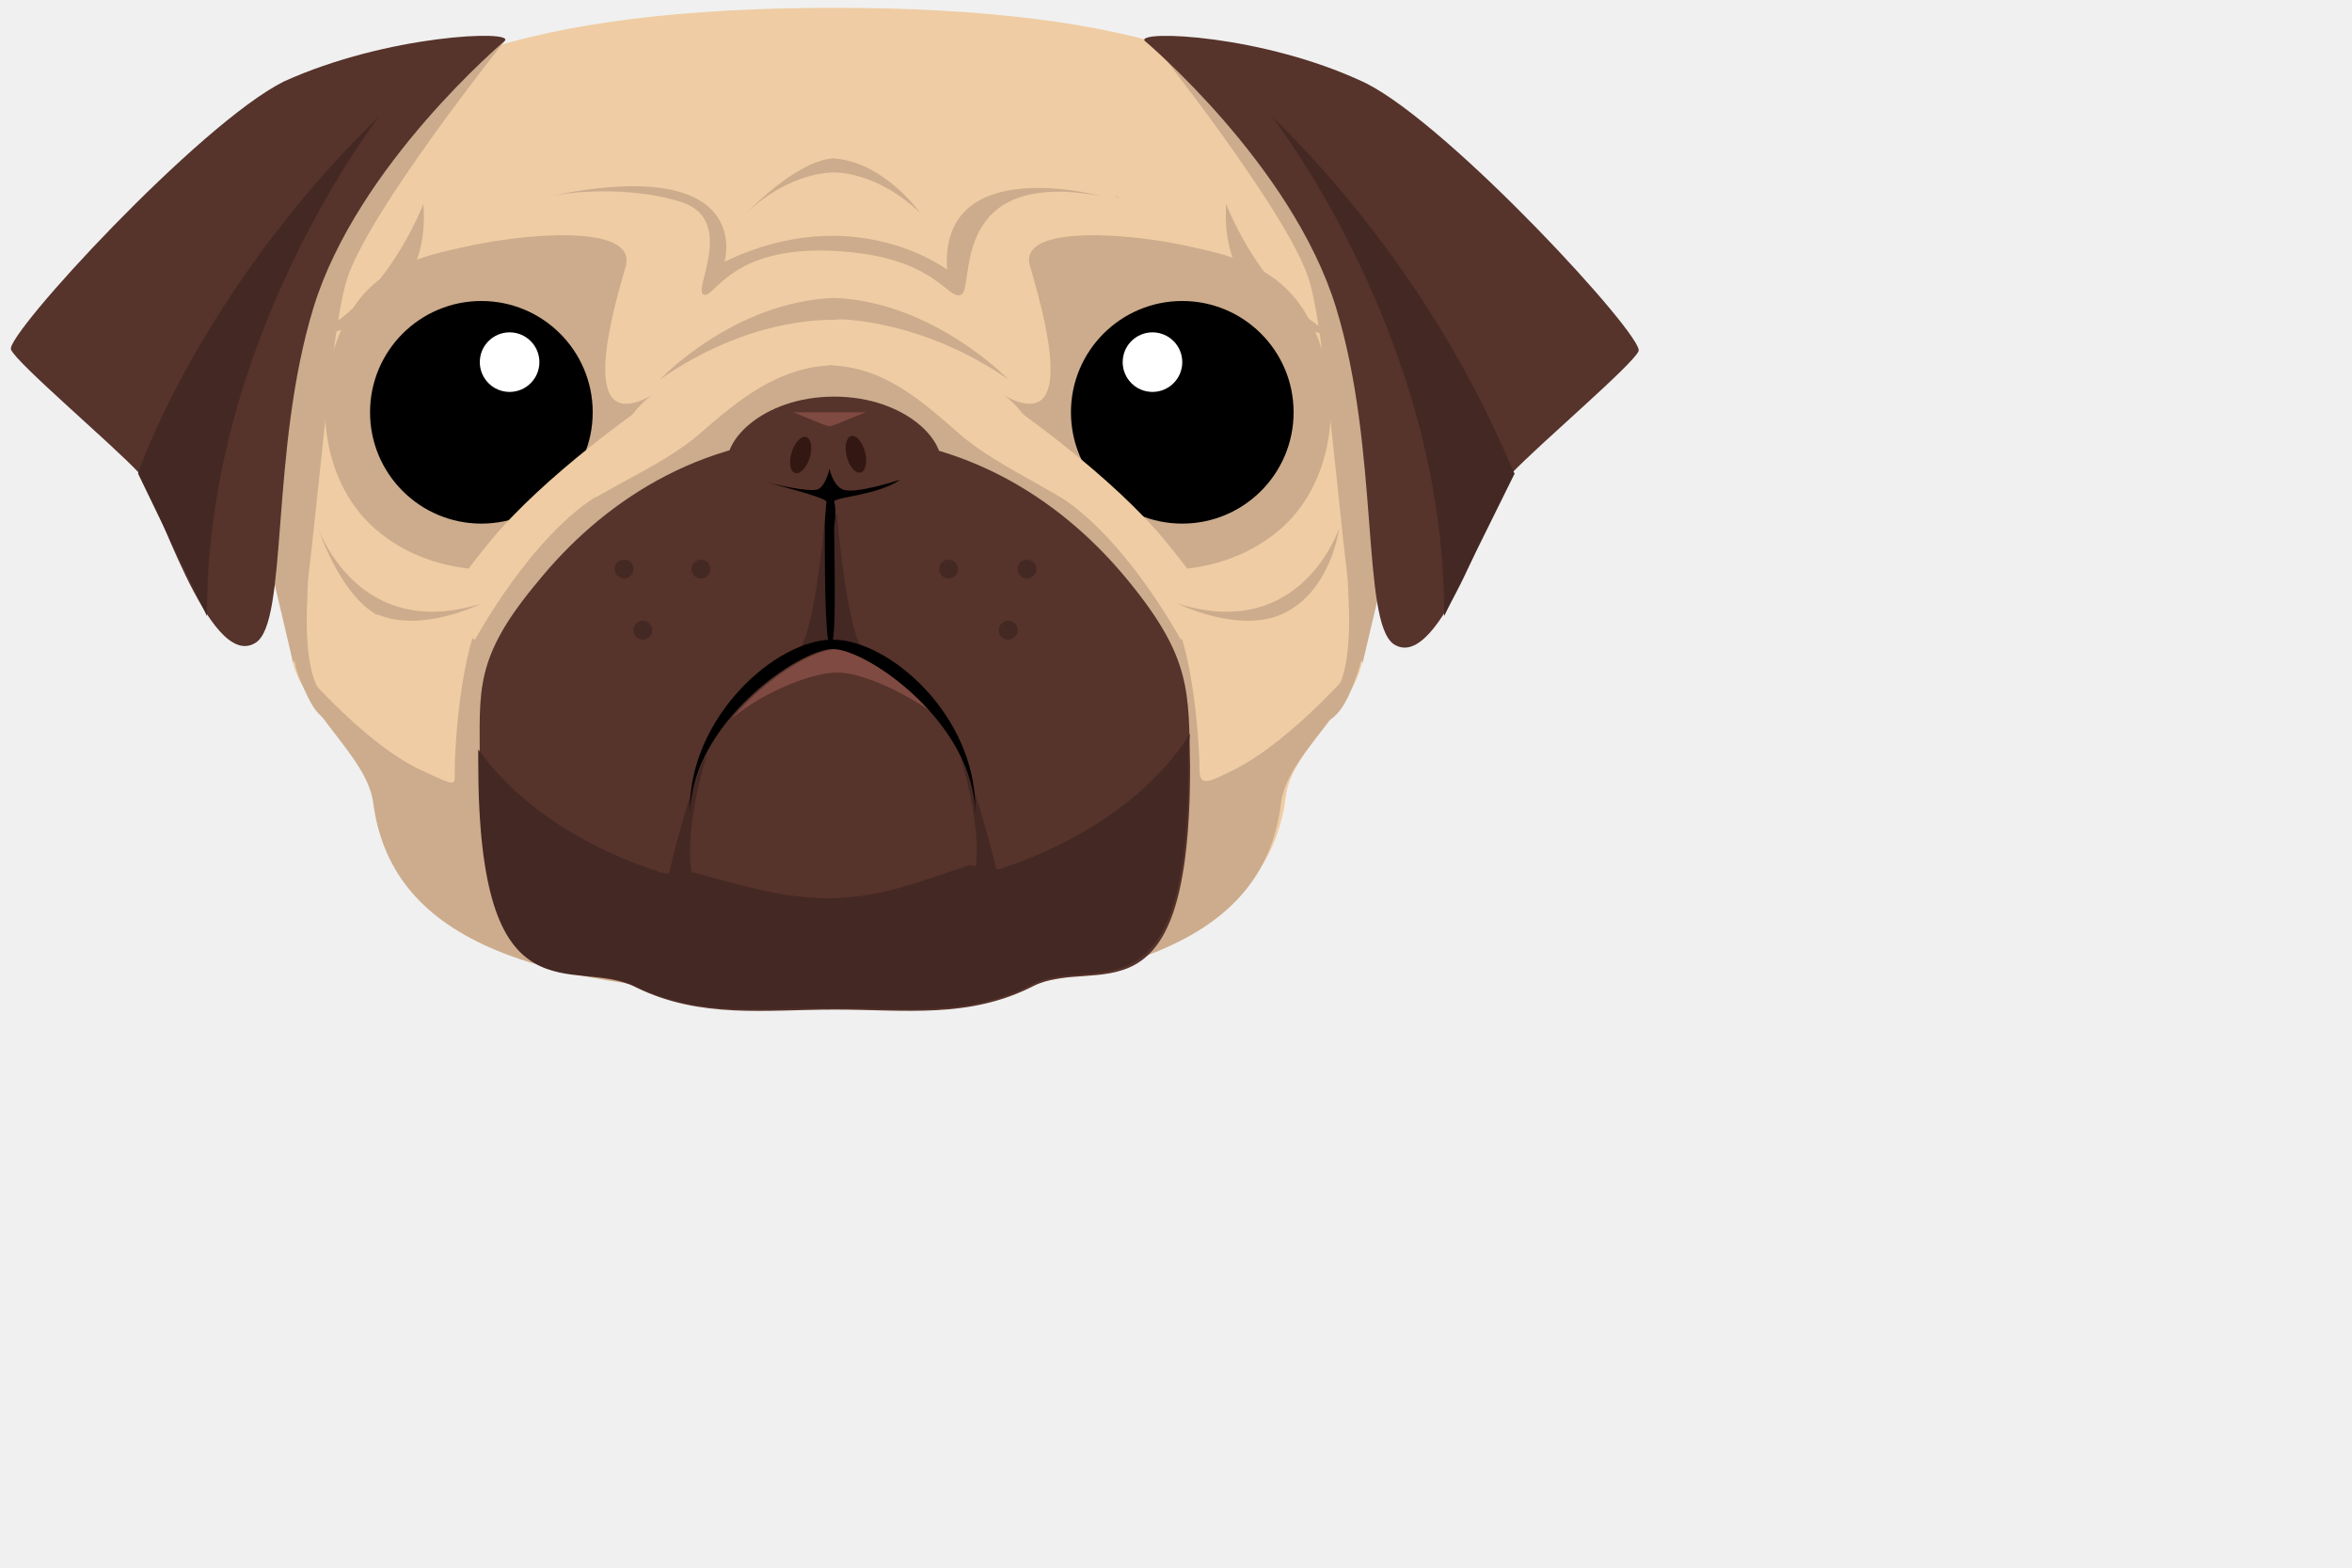
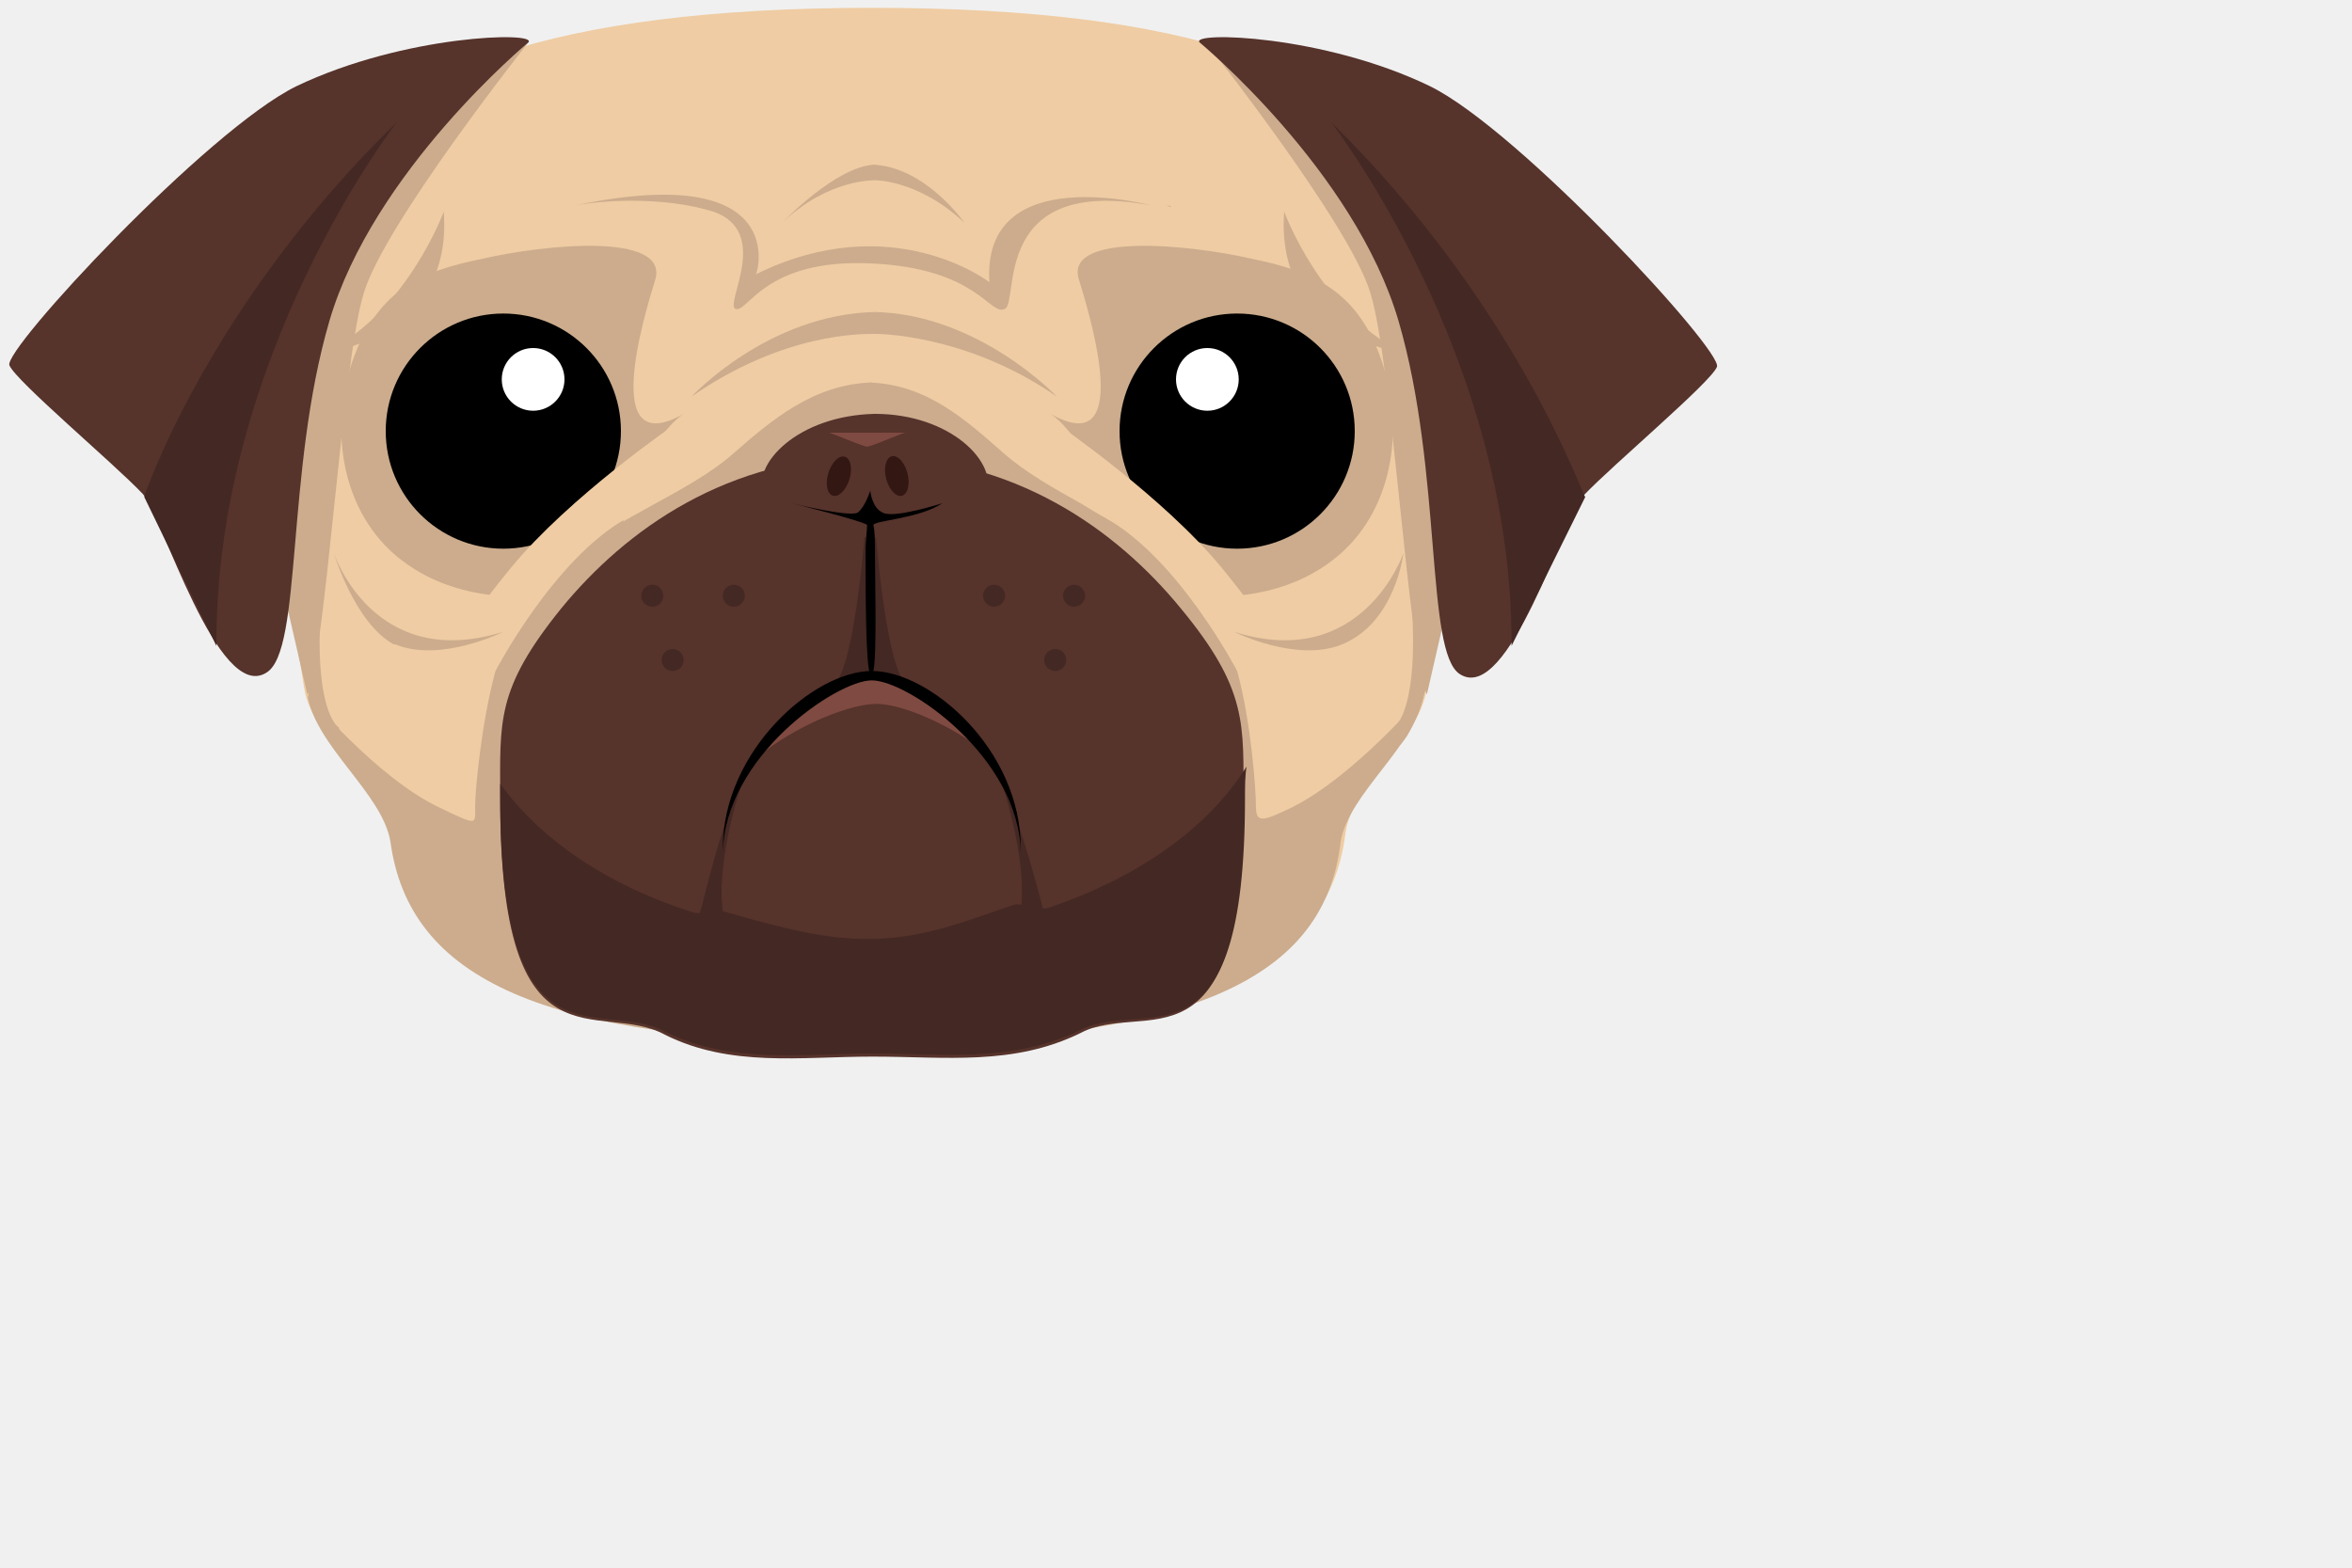
<svg xmlns="http://www.w3.org/2000/svg" viewBox="0 0 150 100" enable-background="new 0 0 150 100">
-   <path fill="#EFCCA3" d="M87.6 20.4c-.2-3.6.3-6.7-1.3-9.4C82.4 4.4 72.7.5 53.2.5V1h-.4.4V.5C33.7.5 23.5 4.4 19.6 11.1c-1.5 2.8-1.4 5.8-1.6 9.4-.2 2.8-1.5 5.8-.9 9.1.6 4.2.9 8.4 1.5 12.3.5 3.2 4.9 5.8 5.3 8.8C25 59 33.6 62.8 53.1 62.8v.6h-.5.6v-.6c19.5.1 27.8-3.8 28.8-12 .4-3.1 4.5-5.7 4.9-8.8.6-3.9.9-8.1 1.5-12.3.7-3.4-.6-6.4-.8-9.3z" />
-   <path fill="#CCAC8D" d="M52.9 23.3c3.5.1 5.9 2.3 8.2 4.3 2.7 2.4 7.2 4 9.1 6 1.9 2 4.3 4.1 5.2 7.2s1.1 7.2 1.1 8.3c0 1.1.6.8 2.2 0 3.8-1.9 8-6.9 8-6.9-.5 3.2-4.6 6-5 9-1 8.3-9 12.3-28.9 12.3h-.1.5" />
-   <path fill="#CCAC8D" d="M65.7 17c.7 2.5 3.3 11-1.7 8.2 0 0 2.1 1.2 3.4 5.8 1.4 4.6 4.7 5.2 4.7 5.2s5.4 1.1 9.5-2.4c3.4-2.9 4-8.1 2.5-12.1-1.5-3.9-4.1-5.1-7.9-5.9-3.7-.9-11.4-1.6-10.5 1.2z" />
-   <circle cx="75.4" cy="26.3" r="7.1" />
-   <circle fill="#fff" cx="73.5" cy="23.1" r="1.9" />
-   <path fill="#EFCCA3" d="M64.5 25.9s6.4 4.4 9.9 8.7c3.5 4.3 3.4 5.1 3.4 5.1l-2.5 1.1s-3.6-6.7-8-9.3c-4.5-2.5-4.9-4.6-4.9-4.6l2.1-1z" />
-   <path fill="#CCAC8D" d="M53.1 23.3c-3.5.1-6.1 2.3-8.4 4.3-2.7 2.4-7.4 4-9.3 6-1.9 2-4.4 4.1-5.3 7.2S29 48.1 29 49.1c0 1.1.2 1.1-2.2 0-3.8-1.8-8-6.9-8-6.9.5 3.2 4.6 6 5 9 1.1 8.3 9.2 12.3 29 12.3h.4" />
-   <path fill="#56332B" d="M72 37.1c-3.9-4.8-10.1-9.3-18.8-9.3h-.1c-8.7 0-14.9 4.5-18.8 9.3-4.1 4.9-3.7 6.9-3.7 11.6 0 17 6 12.2 10 14.3 4.1 2 8.3 1.4 12.6 1.4h.1c4.4 0 8.5.6 12.6-1.5 4-2 10 3 10-14-.1-4.8.1-6.9-3.9-11.8z" />
-   <path fill="#442823" d="M52.7 32s-.6 7.9-1.7 9.4l2.1-.5-.4-8.9z" />
-   <path fill="#442823" d="M53.3 32s.6 7.9 1.7 9.4l-2.1-.5.4-8.9z" />
-   <path fill="#56332B" d="M46.5 30.2c-.8-1.9 2.1-4.9 6.7-4.9s7.5 3 6.7 4.9c-.8 1.9-3.7 2.5-6.7 2.6-2.9-.1-5.9-.7-6.7-2.6z" />
-   <path d="M53.2 32c0-.3 2.8-.4 4.2-1.4 0 0-3 1-3.7.6-.6-.3-.8-1.3-.8-1.3s-.2 1-.7 1.3c-.6.3-4-.6-4-.6s4.5 1.1 4.5 1.4c0 .2-.1 1.1-.1 1.6 0 2 0 7.1.3 7.5.5.7.3-5.4.3-7.5.1-.6.1-1.3 0-1.6z" />
-   <path fill="#7F4A41" d="M53.4 42.9c1.4 0 3.8 1 6 2.5-2.1-2.4-4.6-4-6-4-1.5 0-4.5 1.8-6.7 4.4 2.2-1.8 5.2-2.9 6.7-2.9z" />
-   <path fill="#442823" d="M52.8 57.3c-3.1 0-6.1-1-8.8-1.7-.6-.2-1.1.2-1.7.1-5.1-1.6-9.3-4.4-11.8-7.9v.8c0 17 6 12.3 10 14.3 4.1 2 8.3 1.4 12.6 1.4h.1c4.4 0 8.5.6 12.6-1.5 4-2 10 2.9 10-14.1 0-.6 0-1.3.1-1.9-2.4 3.8-6.7 6.8-12 8.6-.5.2-1.6-.2-2.1-.2-3.1 1-5.6 2.1-9 2.1z" />
-   <path fill="#442823" d="M45.1 48.1s-2 6.1-.6 8.8l-1.9-.9s1.4-6.1 2.5-7.9z" />
-   <path fill="#442823" d="M61.2 48.1s2 6.1.6 8.8l1.9-.8c0-.1-1.5-6.2-2.5-8z" />
-   <path fill="#CCAC8D" d="M39.9 17c-.7 2.5-3.3 11 1.7 8.2 0 0-2.1 1.2-3.4 5.8-1.3 4.6-4.7 5.2-4.7 5.2s-5.4 1.1-9.5-2.4c-3.4-2.9-4-8.1-2.5-12.1s4.1-5.1 7.9-5.9c3.8-.9 11.3-1.6 10.5 1.2z" />
-   <path d="M53.1 41.4c2.2 0 9 4.7 9.1 10.5v-.3c0-6-5.5-10.8-9.1-10.8-3.6 0-9.1 4.9-9.1 10.8v.3c.1-5.8 7-10.5 9.1-10.5z" />
+   <path fill="#EFCCA3" d="M91.7 21.4c-.2-3.7.3-7.1-1.4-9.9-4.1-7-14.3-11-34.7-11v.6h-.4.4V.5C35.2.5 24.5 4.6 20.4 11.6c-1.6 2.9-1.4 6.1-1.7 9.9-.2 3-1.5 6.1-.9 9.5.7 4.4.9 8.8 1.6 12.9.5 3.3 5.1 6.1 5.5 9.3 1.2 8.7 10.2 12.7 30.6 12.7v.7H55h.6v-.7c20.4 0 29.1-4 30.2-12.7.4-3.2 4.7-5.9 5.2-9.3.7-4.1.9-8.5 1.6-12.9.7-3.4-.7-6.7-.9-9.6z" />
+   <path fill="#CCAC8D" d="M55.4 24.4c3.7.1 6.2 2.4 8.6 4.5 2.8 2.5 7.6 4.2 9.5 6.3 2 2.1 4.5 4.2 5.4 7.6.9 3.3 1.2 7.6 1.2 8.7 0 1.1.6.8 2.3 0 4-2 8.4-7.2 8.4-7.2-.5 3.3-4.8 6.3-5.3 9.4-1 8.7-9.4 12.8-30.3 12.8h-.1.5" />
+   <path fill="#CCAC8D" d="M68.8 17.8c.8 2.6 3.5 11.6-1.8 8.6 0 0 2.2 1.3 3.6 6.1s4.9 5.4 4.9 5.4 5.7 1.1 9.9-2.5c3.6-3.1 4.2-8.5 2.6-12.7-1.5-4.1-4.2-5.4-8.2-6.2-3.9-.9-11.9-1.7-11 1.3z" />
+   <circle cx="78.9" cy="27.5" r="7.5" />
+   <circle fill="#fff" cx="77" cy="24.2" r="2" />
+   <path fill="#EFCCA3" d="M67.5 27.1s6.7 4.6 10.4 9.1 3.6 5.4 3.6 5.4l-2.6 1.2s-3.7-7.1-8.3-9.7c-4.7-2.6-5.2-4.8-5.2-4.8l2.1-1.2z" />
+   <path fill="#CCAC8D" d="M55.6 24.4c-3.7.1-6.4 2.4-8.8 4.5-2.8 2.5-7.7 4.2-9.7 6.3-2 2.1-4.6 4.2-5.5 7.6-.9 3.3-1.3 7.6-1.3 8.7 0 1.1.2 1.2-2.3 0-4-1.9-8.4-7.2-8.4-7.2.5 3.3 4.8 6.3 5.3 9.4 1.2 8.7 9.6 12.8 30.4 12.8h.4" />
+   <path fill="#56332B" d="M75.3 38.8c-4.1-5-10.6-9.7-19.7-9.7h-.1c-9.1 0-15.6 4.7-19.7 9.7C31.6 44 31.9 46 31.9 51c0 17.8 6.3 12.7 10.5 15 4.2 2.1 8.7 1.4 13.2 1.4h.1c4.6 0 8.9.6 13.2-1.5C73 63.7 79.3 69 79.3 51.1c0-4.9.3-7.1-4-12.3z" />
+   <path fill="#442823" d="M55.2 33.5s-.6 8.2-1.8 9.9l2.2-.5-.4-9.4z" />
+   <path fill="#442823" d="M55.8 33.5s.6 8.2 1.8 9.9l-2.2-.5.4-9.4z" />
+   <path fill="#56332B" d="M48.7 31.6c-.8-2 2.2-5.1 7.1-5.2 4.8 0 7.9 3.1 7.1 5.2-.8 2-3.9 2.6-7.1 2.7-3.1-.1-6.3-.7-7.1-2.7z" />
+   <path d="M55.7 33.5c0-.3 2.9-.4 4.4-1.4 0 0-3.1 1-3.8.6-.7-.3-.8-1.4-.8-1.4s-.3 1-.8 1.4c-.6.3-4.2-.6-4.2-.6s4.8 1.2 4.8 1.4-.1 1.1-.1 1.7c0 2.1 0 7.4.3 7.8.5.8.3-5.7.3-7.8 0-.7 0-1.3-.1-1.7z" />
+   <path fill="#7F4A41" d="M55.9 44.9c1.4 0 4 1 6.3 2.6-2.2-2.5-4.8-4.2-6.3-4.2s-4.8 1.9-7.1 4.6c2.4-1.8 5.5-3 7.1-3z" />
+   <path fill="#442823" d="M55.3 59.9c-3.2 0-6.4-1-9.3-1.8-.6-.2-1.2.3-1.8.1-5.4-1.7-9.7-4.6-12.3-8.2v.8c0 17.8 6.3 12.8 10.5 15 4.2 2.1 8.7 1.4 13.2 1.4h.1c4.6 0 8.9.6 13.2-1.5 4.2-2.1 10.5 3.1 10.5-14.8 0-.7 0-1.4.1-2-2.5 4-7 7.1-12.6 9-.5.2-1.7-.3-2.2-.2-3.2 1.1-5.9 2.2-9.4 2.2z" />
+   <path fill="#442823" d="M47.2 50.3s-2.1 6.4-.7 9.2l-2-.8c.1 0 1.5-6.5 2.7-8.4z" />
+   <path fill="#442823" d="M64 50.3s2.1 6.4.7 9.2l2-.8s-1.6-6.5-2.7-8.4z" />
+   <path fill="#CCAC8D" d="M41.8 17.8c-.8 2.6-3.5 11.6 1.8 8.6 0 0-2.2 1.3-3.6 6.1s-4.9 5.4-4.9 5.4-5.7 1.1-9.9-2.5c-3.6-3.1-4.2-8.5-2.6-12.7s4.2-5.4 8.2-6.2c3.9-.9 11.8-1.7 11 1.3z" />
+   <path d="M55.6 43.4c2.3 0 9.4 4.9 9.5 11v-.3c0-6.3-5.8-11.3-9.5-11.3s-9.5 5.1-9.5 11.3v.3c.1-6.1 7.2-11 9.5-11z" />
  <g fill="#331712">
-     <ellipse transform="matrix(.968 -.25 .25 .968 -5.517 14.557)" cx="54.6" cy="29" rx=".6" ry="1.2" />
-     <ellipse transform="matrix(.296 -.955 .955 .296 8.242 69.241)" cx="51.1" cy="29" rx="1.2" ry=".6" />
+     <ellipse transform="matrix(.968 -.25 .25 .968 -5.774 15.237)" cx="57.2" cy="30.4" rx=".7" ry="1.3" />
+     <ellipse transform="matrix(.296 -.955 .955 .296 8.632 72.471)" cx="53.5" cy="30.4" rx="1.3" ry=".7" />
  </g>
-   <circle cx="30.7" cy="26.3" r="7.1" />
-   <circle fill="#fff" cx="32.5" cy="23.1" r="1.9" />
-   <path fill="#7F4A41" d="M55.3 26.3c0-.1-1.9.8-2.4.9-.5-.1-2.4-1-2.4-.9h4.8z" />
-   <path fill="#EFCCA3" d="M41.1 25.9s-6.4 4.4-9.9 8.7c-3.5 4.3-3.4 5.1-3.4 5.1l2.5 1.1s3.6-6.7 8-9.3 4.9-4.6 4.9-4.6l-2.1-1z" />
-   <path fill="#CCAC8D" d="M27 13s-2.2 6-7.1 8.5c.1 0 7.7-.9 7.1-8.5z" />
-   <path fill="#CCAC8D" d="M78.2 13s2.2 6 7.1 8.5c0 0-7.6-.9-7.1-8.5z" />
-   <path fill="#CCAC8D" d="M64.3 24.2s-4.8-5-11.2-5.2h.2c-6.5.2-11.2 5.2-11.2 5.2 5.6-3.9 10.4-3.8 11.2-3.8-.1-.1 5.4-.1 11 3.8z" />
-   <path fill="#CCAC8D" d="M58.7 13.6s-2.4-3.4-5.7-3.5h.2c-2.4.1-5.6 3.5-5.6 3.5 2.8-2.7 5.6-2.6 5.6-2.6s2.7-.1 5.5 2.6z" />
-   <path fill="#CCAC8D" d="M30.7 38.5s-3.8 1.9-6.6.7H24c-2.4-1.4-3.7-5.5-3.7-5.5s2.5 7.3 10.4 4.8z" />
-   <path fill="#CCAC8D" d="M75.1 38.5s3.8 1.9 6.6.7c3.2-1.4 3.7-5.5 3.7-5.5S83 41 75.1 38.5z" />
-   <path fill="#CCAC8D" d="M35.1 12.5c2.1-.4 5.6-.5 8.4.4 3.5 1.2.6 5.7 1.4 5.9.7.2 1.7-3.1 8.2-2.8 6.6.3 7.3 3.2 8.2 2.8s-.9-8.1 8.9-6.3c0 0-10.3-2.8-9.8 4.7 0 0-5.9-4.5-14.2-.5 0 .1 2.1-6.9-11.1-4.2z" />
-   <path fill="#CCAC8D" d="M71 12.5c.2 0 .2.1.3.1.1 0-.1-.1-.3-.1z" />
-   <path fill="#CCAC8D" d="M32.2 2.6s-8.8 11-10.1 15.3c-1.3 4.3-2.3 21.9-3.4 24.4l-4.1-17.4 7.5-18.1 10.1-4.2z" />
-   <path fill="#CCAC8D" d="M73.4 2.6s8.8 11 10.1 15.3c1.3 4.3 2.3 21.9 3.4 24.4L91 24.9 83.5 6.8 73.4 2.6z" />
-   <path fill="#56332B" d="M73 2.6s9.4 7.9 12.2 17 1.6 20.1 3.7 21.5c3 1.9 6.4-9.7 7.5-10.9 1.8-1.9 7.7-6.9 8.1-7.8.4-.9-12-14.4-17.4-17.1C80.6 2.2 72.5 1.9 73 2.6z" />
-   <path fill="#442823" d="M81.1 7.4s11.1 14.2 11 31.9l4.5-9.1c-.2 0-4.1-11.6-15.5-22.8z" />
-   <path fill="#56332B" d="M32.2 2.6s-9.4 7.9-12.2 17-1.6 20.1-3.7 21.4c-3 1.9-6.4-9.7-7.5-10.9C7 28.2 1.1 23.2.7 22.3c-.4-.9 12-14.4 17.4-17.1 6.6-3 14.7-3.3 14.1-2.6z" />
-   <path fill="#442823" d="M24.2 7.4s-11.1 14.2-11 31.9l-4.4-9.1s3.9-11.6 15.4-22.8z" />
-   <path fill="#CCAC8D" d="M18.2 39.7s.8 4.4 2.1 5.8c1.3 1.4.4-1.1.4-1.1s-1.4-.7-1.1-6.3-1.4 1.6-1.4 1.6z" />
-   <path fill="#CCAC8D" d="M87.4 39.7s-.8 4.4-2.1 5.8-.4-1.1-.4-1.1 1.4-.7 1.1-6.3 1.4 1.6 1.4 1.6z" />
+   <circle cx="32.1" cy="27.5" r="7.5" />
+   <circle fill="#fff" cx="34" cy="24.2" r="2" />
+   <path fill="#7F4A41" d="M57.8 27.6c0-.1-2 .8-2.5.9-.5-.1-2.5-1-2.5-.9h5z" />
+   <path fill="#EFCCA3" d="M43 27.1s-6.7 4.6-10.4 9.1-3.6 5.4-3.6 5.4l2.6 1.2s3.7-7.1 8.3-9.7 5.2-4.8 5.2-4.8L43 27.1z" />
+   <path fill="#CCAC8D" d="M28.3 13.5s-2.3 6.3-7.4 8.9c0 .1 8-.9 7.4-8.9z" />
+   <path fill="#CCAC8D" d="M81.9 13.5s2.3 6.3 7.4 8.9c0 .1-8-.9-7.4-8.9z" />
+   <path fill="#CCAC8D" d="M67.4 25.3s-5-5.3-11.7-5.4h.2c-6.9.1-11.8 5.4-11.8 5.4 5.9-4.1 10.9-4 11.7-4-.1 0 5.7-.1 11.6 4z" />
+   <path fill="#CCAC8D" d="M61.5 14.2s-2.5-3.6-5.9-3.7h.2c-2.5.1-5.9 3.7-5.9 3.7 2.9-2.8 5.9-2.7 5.9-2.7-.1 0 2.7-.1 5.7 2.7z" />
+   <path fill="#CCAC8D" d="M32.1 40.3s-4 2-6.9.8h-.1c-2.5-1.4-3.8-5.8-3.8-5.8s2.5 7.6 10.8 5z" />
+   <path fill="#CCAC8D" d="M78.7 40.3s4 2 6.9.8c3.4-1.4 3.9-5.8 3.9-5.8s-2.6 7.6-10.8 5z" />
+   <path fill="#CCAC8D" d="M36.7 13.1c2.2-.4 5.9-.5 8.8.4 3.7 1.3.7 5.9 1.4 6.2.8.3 1.8-3.2 8.6-2.9 6.9.3 7.6 3.4 8.6 2.9.9-.5-.9-8.5 9.3-6.6 0 0-10.8-2.9-10.3 4.9 0 0-6.2-4.8-14.9-.5.1 0 2.3-7.3-11.5-4.4z" />
+   <path fill="#CCAC8D" d="M74.3 13.1c.2 0 .3.1.3.1.2 0 0-.1-.3-.1z" />
+   <path fill="#CCAC8D" d="M33.7 2.7s-9.2 11.6-10.5 16c-1.4 4.5-2.4 22.9-3.6 25.6L15.4 26l7.8-19 10.5-4.3z" />
+   <path fill="#CCAC8D" d="M76.9 2.7s9.2 11.6 10.5 16c1.4 4.5 2.4 22.9 3.6 25.6L95.2 26 87.4 7 76.9 2.7z" />
+   <path fill="#56332B" d="M76.5 2.7s9.9 8.2 12.7 17.8 1.7 21.1 3.9 22.5c3.1 2 6.7-10.1 7.9-11.4 1.9-2 8.1-7.2 8.5-8.2S96.9 8.3 91.2 5.5C84.4 2.2 75.9 2 76.5 2.7z" />
+   <path fill="#442823" d="M84.9 7.8s11.6 14.9 11.5 33.4l4.7-9.5c-.2-.1-4.3-12.2-16.2-23.9z" />
+   <path fill="#56332B" d="M33.7 2.7S23.8 10.9 21 20.5s-1.7 21-4 22.4c-3.1 2-6.7-10.1-7.9-11.4-1.9-2-8.1-7.2-8.5-8.2s12.6-15 18.3-17.8C25.8 2.2 34.3 2 33.7 2.7z" />
+   <path fill="#442823" d="M25.3 7.8S13.7 22.7 13.8 41.2l-4.6-9.5c0-.1 4.1-12.2 16.1-23.9z" />
+   <path fill="#CCAC8D" d="M19 41.5s.8 4.6 2.2 6c1.4 1.4.4-1.1.4-1.1s-1.4-.8-1.2-6.6-1.4 1.7-1.4 1.7z" />
+   <path fill="#CCAC8D" d="M91.5 41.5s-.8 4.6-2.2 6c-1.4 1.4-.4-1.1-.4-1.1s1.4-.8 1.2-6.6 1.4 1.7 1.4 1.7z" />
  <g fill="#442823">
-     <circle cx="44.7" cy="36.3" r=".6" />
-     <circle cx="41" cy="40.2" r=".6" />
-     <circle cx="39.8" cy="36.3" r=".6" />
+     <circle cx="46.8" cy="38" r=".7" />
+     <circle cx="42.9" cy="42.1" r=".7" />
+     <circle cx="41.6" cy="38" r=".7" />
  </g>
  <g fill="#442823">
-     <circle cx="60.5" cy="36.3" r=".6" />
-     <circle cx="64.3" cy="40.2" r=".6" />
-     <circle cx="65.5" cy="36.3" r=".6" />
+     <circle cx="63.4" cy="38" r=".7" />
+     <circle cx="67.3" cy="42.1" r=".7" />
+     <circle cx="68.5" cy="38" r=".7" />
  </g>
</svg>
